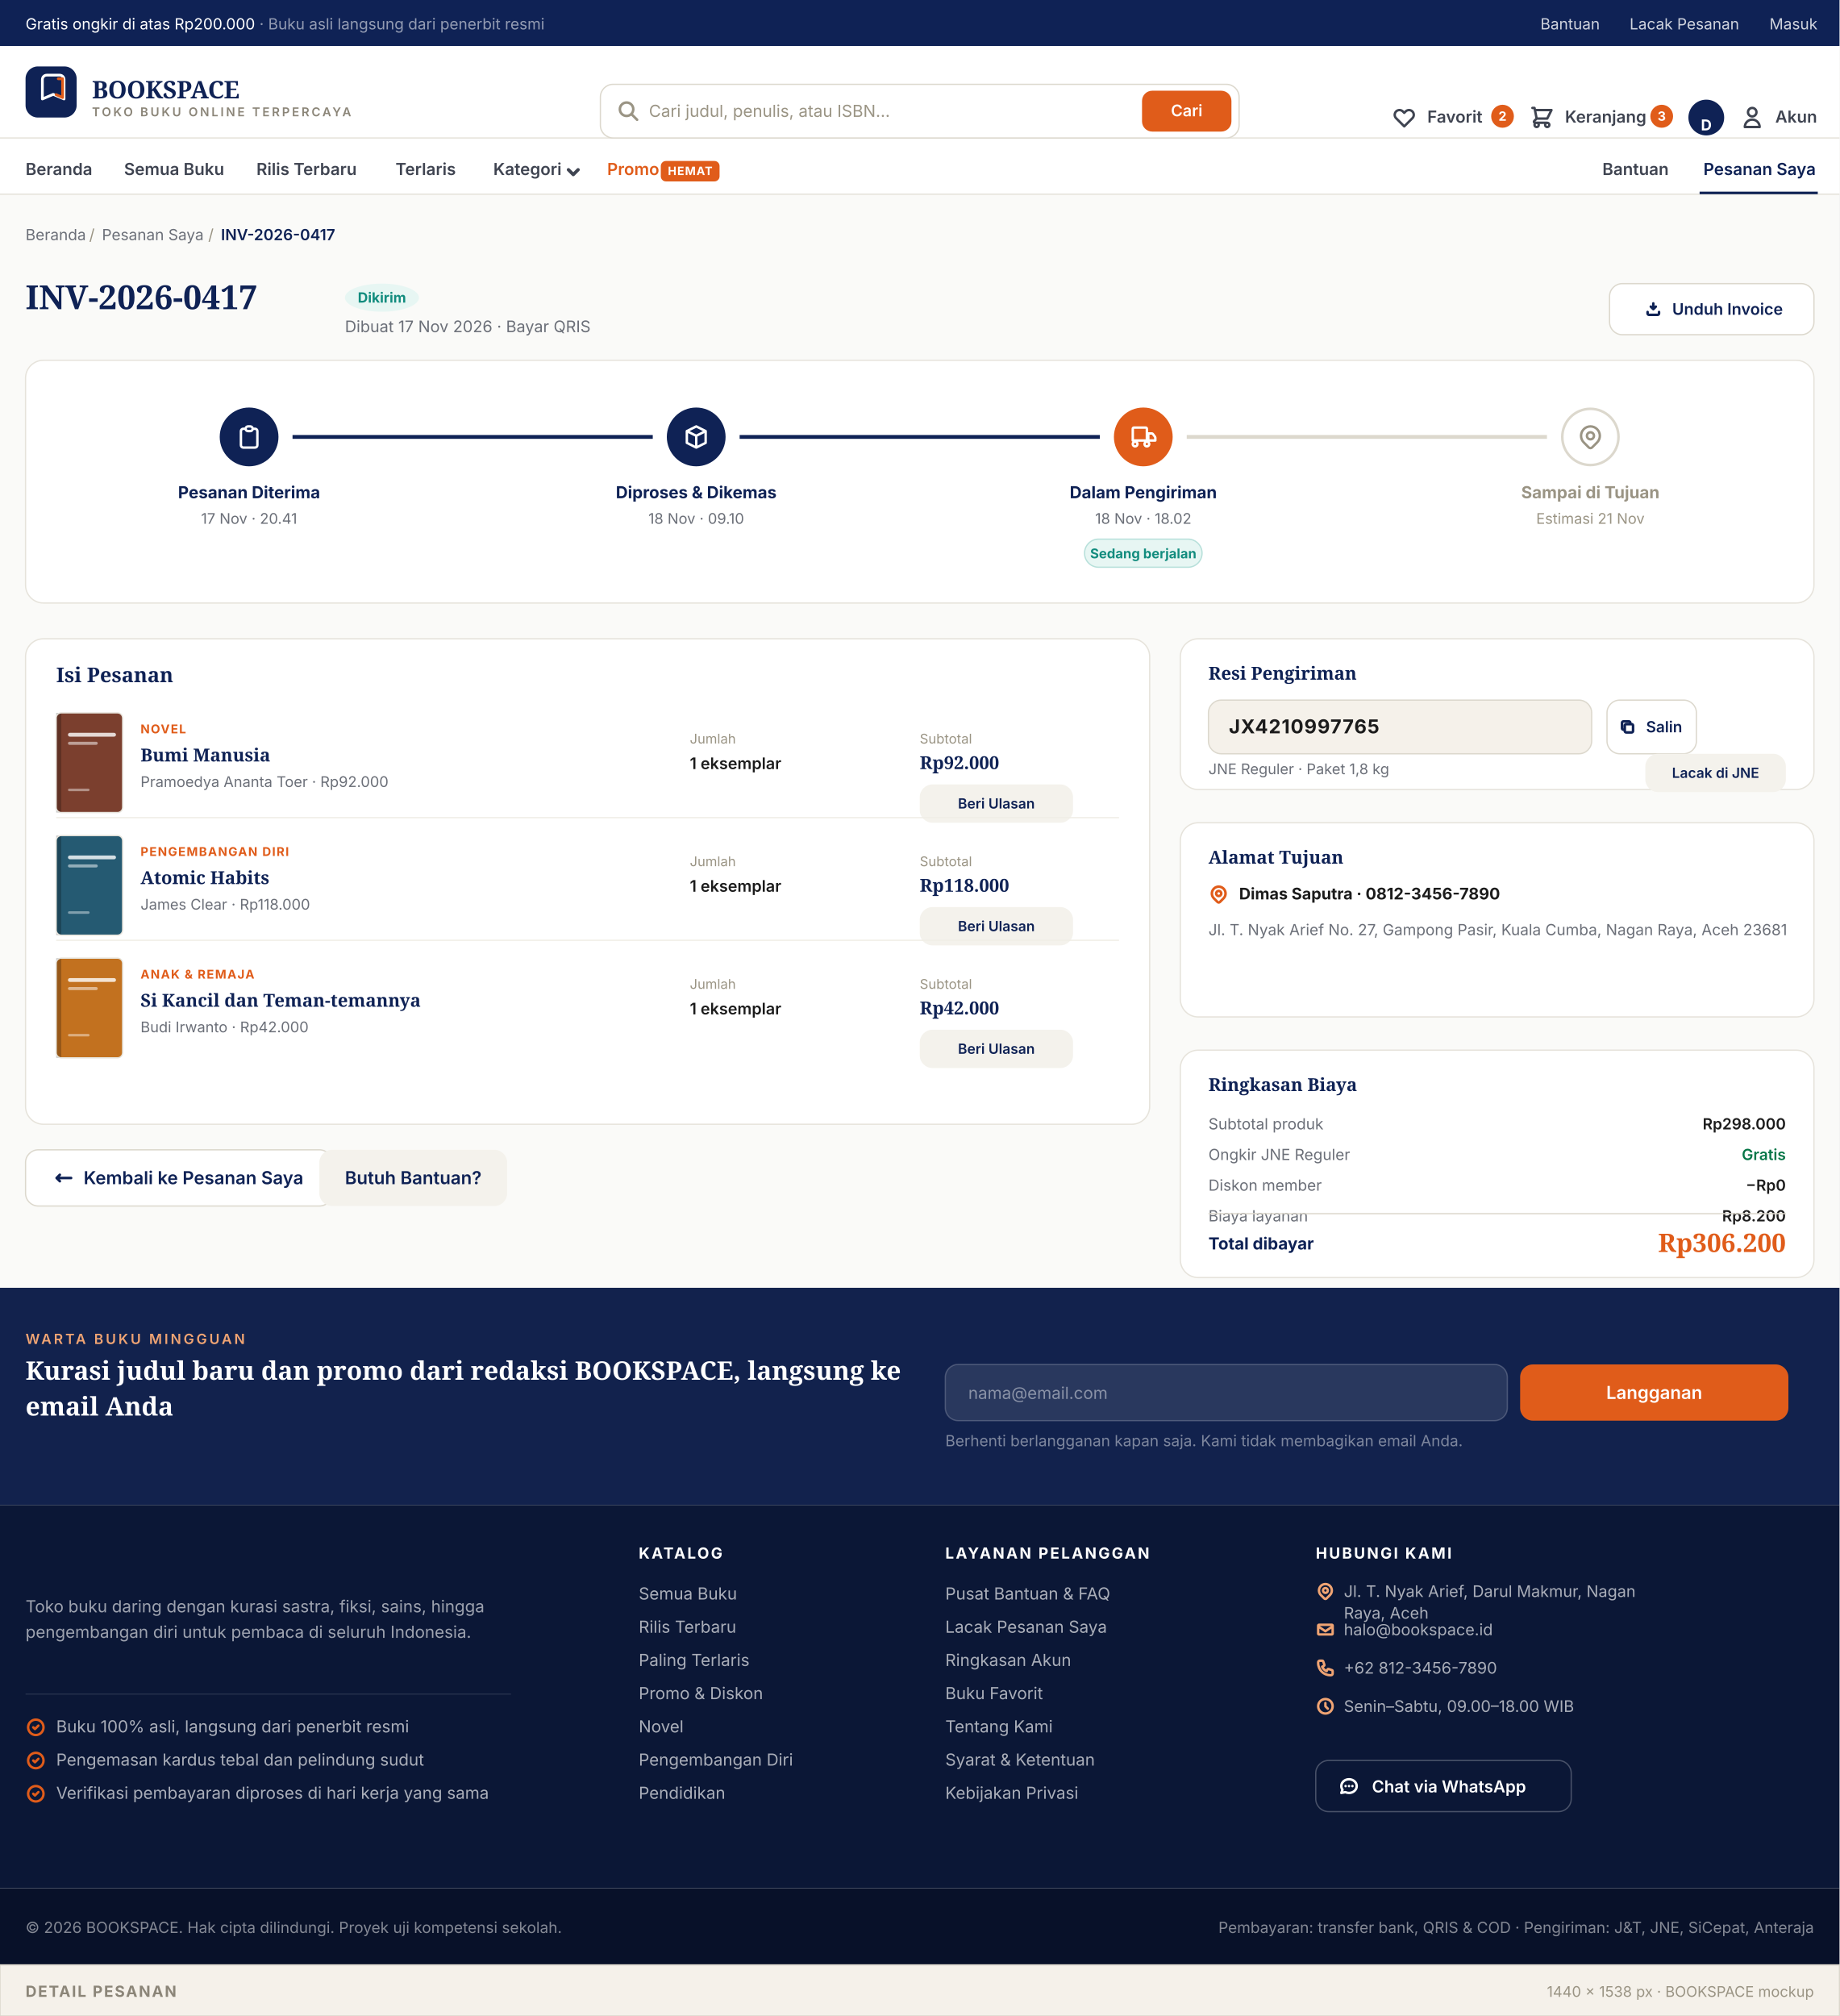
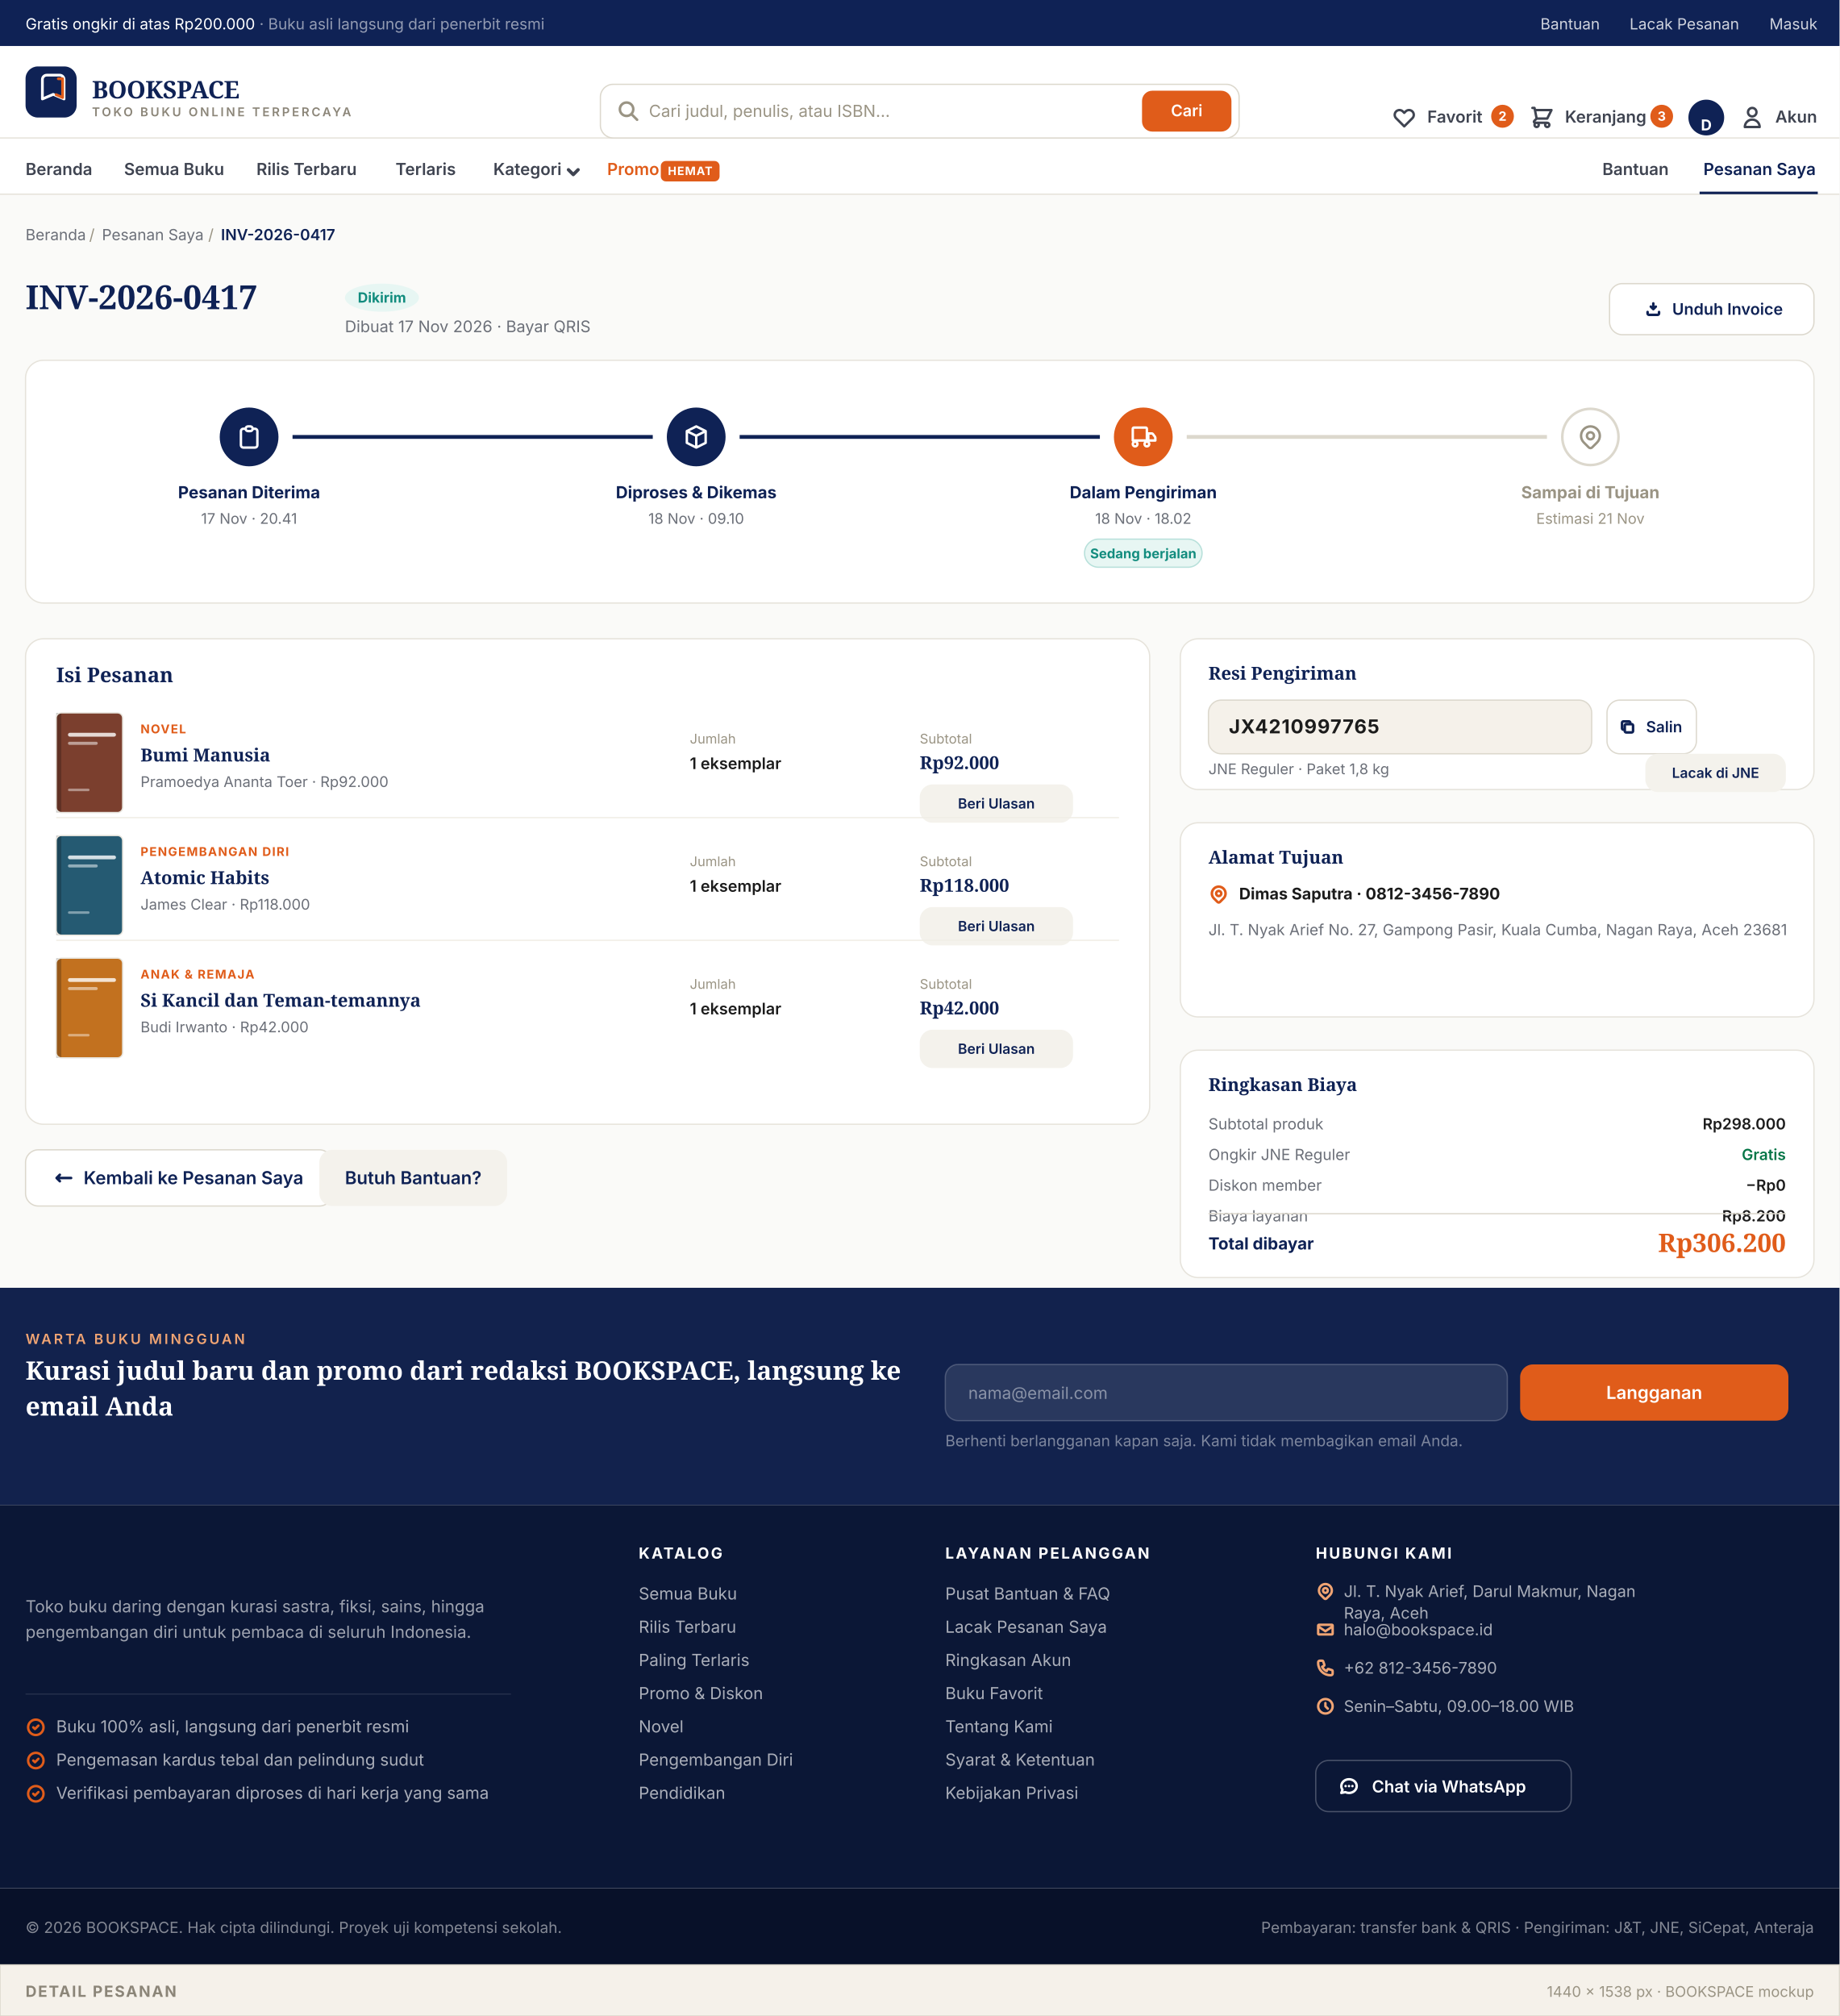
<svg xmlns="http://www.w3.org/2000/svg" id="10 Detail Pesanan" width="1440" height="1578" viewBox="0 0 1440 1578">
  <rect x="0" y="0" width="1440" height="1538" rx="0" fill="#fafaf8" />
  <g>
    <rect x="0" y="0" width="1440" height="152" rx="0" fill="#ffffff" />
    <rect x="0" y="0" width="1440" height="36" rx="0" fill="#0f2255" />
    <text x="20" y="23" font-family="Inter, Helvetica, Arial, sans-serif" font-size="12" font-weight="400" text-anchor="start" fill="#ffffff">Gratis ongkir di atas Rp200.000</text>
    <text x="203.08" y="23" font-family="Inter, Helvetica, Arial, sans-serif" font-size="12" font-weight="400" text-anchor="start" fill="rgba(255,255,255,.55)">· Buku asli langsung dari penerbit resmi</text>
    <text x="1385.2" y="23" font-family="Inter, Helvetica, Arial, sans-serif" font-size="12" font-weight="400" text-anchor="start" fill="rgba(255,255,255,.8)">Masuk</text>
    <text x="1275.68" y="23" font-family="Inter, Helvetica, Arial, sans-serif" font-size="12" font-weight="400" text-anchor="start" fill="rgba(255,255,255,.8)">Lacak Pesanan</text>
    <text x="1205.88" y="23" font-family="Inter, Helvetica, Arial, sans-serif" font-size="12" font-weight="400" text-anchor="start" fill="rgba(255,255,255,.8)">Bantuan</text>
    <line x1="0" y1="108" x2="1440" y2="108" stroke="#e6e3db" stroke-width="1" />
    <rect x="20" y="52" width="40" height="40" rx="9.6" fill="#0f2255" />
    <path d="M6 5.5a3 3 0 013-3h9a3 3 0 013 3v13.5l-7.5-3.2L6 19V5.5z" fill="none" stroke="#ffffff" stroke-width="1.9" stroke-linecap="round" stroke-linejoin="round" transform="translate(26.4,56) scale(1.13)" />
    <path d="M17 5h3v13l-4.5-2" fill="none" stroke="#e05c1a" stroke-width="1.9" stroke-linecap="round" stroke-linejoin="round" transform="translate(26.4,56) scale(1.13)" />
    <text x="72" y="77" font-family="Lora, Georgia, serif" font-size="19" font-weight="700" letter-spacing="-0.3" text-anchor="start" fill="#0f2255">BOOKSPACE</text>
    <text x="72" y="91" font-family="Inter, Helvetica, Arial, sans-serif" font-size="9.5" font-weight="600" letter-spacing="1.7" text-anchor="start" fill="#8b8578">TOKO BUKU ONLINE TERPERCAYA</text>
    <rect x="470" y="66" width="500" height="42" rx="10" fill="#ffffff" stroke="#dcd8cd" stroke-width="1" />
    <g transform="translate(483,78) scale(0.75)">
      <path d="M21 21l-6-6m2-5a7 7 0 11-14 0 7 7 0 0114 0z" fill="none" stroke="#9a9484" stroke-width="2.67" stroke-linecap="round" stroke-linejoin="round" />
    </g>
    <text x="508" y="91.5" font-family="Inter, Helvetica, Arial, sans-serif" font-size="13" font-weight="400" text-anchor="start" fill="#9a9484">Cari judul, penulis, atau ISBN…</text>
    <rect x="894" y="71" width="70" height="32" rx="8" fill="#e05c1a" />
    <text x="929" y="91" font-family="Inter, Helvetica, Arial, sans-serif" font-size="12.5" font-weight="600" text-anchor="middle" fill="#ffffff">Cari</text>
    <g transform="translate(1361.73,82) scale(0.83)">
      <path d="M16 7a4 4 0 11-8 0 4 4 0 018 0zM12 14a7 7 0 00-7 7h14a7 7 0 00-7-7z" fill="none" stroke="#3f4451" stroke-width="2.28" stroke-linecap="round" stroke-linejoin="round" />
    </g>
    <text x="1389.73" y="96" font-family="Inter, Helvetica, Arial, sans-serif" font-size="13" font-weight="600" text-anchor="start" fill="#3f4451">Akun</text>
    <circle cx="1335.73" cy="92" r="14" fill="#0f2255" />
    <text x="1335.73" y="102.08" font-family="Inter, Helvetica, Arial, sans-serif" font-size="11.76" font-weight="700" text-anchor="middle" fill="#ffffff">D</text>
    <g transform="translate(1197.11,82) scale(0.83)">
      <path d="M3 3h2l.4 2M7 13h10l4-8H5.4M7 13L5.4 5M7 13l-2.293 2.293c-.63.63-.184 1.707.707 1.707H17m0 0a2 2 0 100 4 2 2 0 000-4zm-8 2a2 2 0 11-4 0 2 2 0 014 0z" fill="none" stroke="#3f4451" stroke-width="2.28" stroke-linecap="round" stroke-linejoin="round" />
    </g>
    <text x="1225.11" y="96" font-family="Inter, Helvetica, Arial, sans-serif" font-size="13" font-weight="600" text-anchor="start" fill="#3f4451">Keranjang</text>
    <rect x="1291.93" y="82" width="17.8" height="18" rx="9" fill="#e05c1a" />
    <text x="1300.83" y="94.5" font-family="Inter, Helvetica, Arial, sans-serif" font-size="10" font-weight="700" text-anchor="middle" fill="#ffffff">3</text>
    <g transform="translate(1089.32,82) scale(0.83)">
      <path d="M4.318 6.318a4.5 4.5 0 000 6.364L12 20.364l7.682-7.682a4.5 4.5 0 00-6.364-6.364L12 7.636l-1.318-1.318a4.5 4.5 0 00-6.364 0z" fill="none" stroke="#3f4451" stroke-width="2.28" stroke-linecap="round" stroke-linejoin="round" />
    </g>
    <text x="1117.32" y="96" font-family="Inter, Helvetica, Arial, sans-serif" font-size="13" font-weight="600" text-anchor="start" fill="#3f4451">Favorit</text>
    <rect x="1167.32" y="82" width="17.8" height="18" rx="9" fill="#e05c1a" />
    <text x="1176.22" y="94.5" font-family="Inter, Helvetica, Arial, sans-serif" font-size="10" font-weight="700" text-anchor="middle" fill="#ffffff">2</text>
    <line x1="0" y1="152" x2="1440" y2="152" stroke="#e6e3db" stroke-width="1" />
    <text x="20" y="137" font-family="Inter, Helvetica, Arial, sans-serif" font-size="13" font-weight="600" text-anchor="start" fill="#3f4451">Beranda</text>
    <text x="97.11" y="137" font-family="Inter, Helvetica, Arial, sans-serif" font-size="13" font-weight="600" text-anchor="start" fill="#3f4451">Semua Buku</text>
    <text x="200.73" y="137" font-family="Inter, Helvetica, Arial, sans-serif" font-size="13" font-weight="600" text-anchor="start" fill="#3f4451">Rilis Terbaru</text>
    <text x="309.59" y="137" font-family="Inter, Helvetica, Arial, sans-serif" font-size="13" font-weight="600" text-anchor="start" fill="#3f4451">Terlaris</text>
    <text x="386.16" y="137" font-family="Inter, Helvetica, Arial, sans-serif" font-size="13" font-weight="600" text-anchor="start" fill="#3f4451">Kategori</text>
    <g transform="translate(442.29,128) scale(0.54)">
      <path d="M19 9l-7 7-7-7" fill="none" stroke="#3f4451" stroke-width="4.8" stroke-linecap="round" stroke-linejoin="round" />
    </g>
    <text x="475.29" y="137" font-family="Inter, Helvetica, Arial, sans-serif" font-size="13" font-weight="600" text-anchor="start" fill="#e05c1a">Promo</text>
    <rect x="517.29" y="126" width="46" height="16" rx="4" fill="#e05c1a" />
    <text x="540.29" y="137" font-family="Inter, Helvetica, Arial, sans-serif" font-size="9" font-weight="700" letter-spacing="0.6" text-anchor="middle" fill="#ffffff">HEMAT</text>
    <text x="1333.48" y="137" font-family="Inter, Helvetica, Arial, sans-serif" font-size="13" font-weight="600" text-anchor="start" fill="#0f2255">Pesanan Saya</text>
    <rect x="1330.48" y="150" width="92.52" height="2" rx="0" fill="#0f2255" />
    <text x="1254.37" y="137" font-family="Inter, Helvetica, Arial, sans-serif" font-size="13" font-weight="600" text-anchor="start" fill="#3f4451">Bantuan</text>
    <text x="20" y="188" font-family="Inter, Helvetica, Arial, sans-serif" font-size="12" font-weight="400" text-anchor="start" fill="#6b6f78">Beranda</text>
    <text x="69.8" y="188" font-family="Inter, Helvetica, Arial, sans-serif" font-size="12" font-weight="400" text-anchor="start" fill="#9a9484">/</text>
    <text x="79.8" y="188" font-family="Inter, Helvetica, Arial, sans-serif" font-size="12" font-weight="400" text-anchor="start" fill="#6b6f78">Pesanan Saya</text>
    <text x="162.96" y="188" font-family="Inter, Helvetica, Arial, sans-serif" font-size="12" font-weight="400" text-anchor="start" fill="#9a9484">/</text>
    <text x="172.96" y="188" font-family="Inter, Helvetica, Arial, sans-serif" font-size="12" font-weight="600" text-anchor="start" fill="#0f2255">INV-2026-0417</text>
    <text x="20" y="242" font-family="Lora, Georgia, serif" font-size="26" font-weight="700" text-anchor="start" fill="#0f2255">INV-2026-0417</text>
    <rect x="270" y="222" width="58" height="22" rx="999" fill="#e7f6f3" />
    <text x="299" y="236.85" font-family="Inter, Helvetica, Arial, sans-serif" font-size="11" font-weight="700" text-anchor="middle" fill="#128c7e">Dikirim</text>
    <text x="270" y="260" font-family="Inter, Helvetica, Arial, sans-serif" font-size="12.5" font-weight="400" text-anchor="start" fill="#6b6f78">Dibuat 17 Nov 2026 · Bayar QRIS</text>
    <rect x="1260" y="222" width="160" height="40" rx="10" fill="#ffffff" stroke="#dcd8cd" stroke-width="1" />
    <g transform="translate(1287.53,235.25) scale(0.56)">
      <path d="M4 16v2a2 2 0 002 2h12a2 2 0 002-2v-2M12 4v8m0 0l-3.5-3.5M12 12l3.5-3.5M12 12v0" fill="none" stroke="#0f2255" stroke-width="3.56" stroke-linecap="round" stroke-linejoin="round" />
    </g>
    <text x="1309.03" y="246.38" font-family="Inter, Helvetica, Arial, sans-serif" font-size="12.5" font-weight="600" text-anchor="start" fill="#0f2255">Unduh Invoice</text>
    <rect x="20" y="282" width="1400" height="190" rx="14" fill="#ffffff" stroke="#e6e3db" stroke-width="1" />
    <circle cx="195" cy="342" r="22" fill="#0f2255" stroke="#0f2255" stroke-width="2" />
    <g transform="translate(184,331) scale(0.92)">
      <path d="M9 5H7a2 2 0 00-2 2v12a2 2 0 002 2h10a2 2 0 002-2V7a2 2 0 00-2-2h-2M9 5a2 2 0 002 2h2a2 2 0 002-2M9 5a2 2 0 012-2h2a2 2 0 012 2" fill="none" stroke="#ffffff" stroke-width="2.07" stroke-linecap="round" stroke-linejoin="round" />
    </g>
    <text x="195" y="390" font-family="Inter, Helvetica, Arial, sans-serif" font-size="13" font-weight="700" text-anchor="middle" fill="#0f2255">Pesanan Diterima</text>
    <text x="195" y="410" font-family="Inter, Helvetica, Arial, sans-serif" font-size="11.5" font-weight="400" text-anchor="middle" fill="#6b6f78">17 Nov · 20.41</text>
    <line x1="229" y1="342" x2="511" y2="342" stroke="#0f2255" stroke-width="3" />
    <circle cx="545" cy="342" r="22" fill="#0f2255" stroke="#0f2255" stroke-width="2" />
    <g transform="translate(534,331) scale(0.92)">
      <path d="M20 7l-8-4-8 4m16 0l-8 4m8-4v10l-8 4m0-10L4 7m8 4v10M4 7v10l8 4" fill="none" stroke="#ffffff" stroke-width="2.07" stroke-linecap="round" stroke-linejoin="round" />
    </g>
    <text x="545" y="390" font-family="Inter, Helvetica, Arial, sans-serif" font-size="13" font-weight="700" text-anchor="middle" fill="#0f2255">Diproses &amp; Dikemas</text>
    <text x="545" y="410" font-family="Inter, Helvetica, Arial, sans-serif" font-size="11.5" font-weight="400" text-anchor="middle" fill="#6b6f78">18 Nov · 09.10</text>
    <line x1="579" y1="342" x2="861" y2="342" stroke="#0f2255" stroke-width="3" />
    <circle cx="895" cy="342" r="22" fill="#e05c1a" stroke="#e05c1a" stroke-width="2" />
    <g transform="translate(884,331) scale(0.92)">
      <path d="M3 5a1 1 0 011-1h10a1 1 0 011 1v10H3V5zm13 4h3.28a1 1 0 01.8.4l1.92 2.56a1 1 0 01.2.6V15h-6v-6zM7 18a2 2 0 100 .01M17 18a2 2 0 100 .01" fill="none" stroke="#ffffff" stroke-width="2.07" stroke-linecap="round" stroke-linejoin="round" />
    </g>
    <text x="895" y="390" font-family="Inter, Helvetica, Arial, sans-serif" font-size="13" font-weight="700" text-anchor="middle" fill="#0f2255">Dalam Pengiriman</text>
    <text x="895" y="410" font-family="Inter, Helvetica, Arial, sans-serif" font-size="11.5" font-weight="400" text-anchor="middle" fill="#6b6f78">18 Nov · 18.02</text>
    <rect x="849" y="422" width="92" height="22" rx="11" fill="#e7f6f3" stroke="#b7e0da" stroke-width="1" />
    <text x="895" y="437" font-family="Inter, Helvetica, Arial, sans-serif" font-size="10.5" font-weight="700" text-anchor="middle" fill="#128c7e">Sedang berjalan</text>
    <line x1="929" y1="342" x2="1211" y2="342" stroke="#dcd8cd" stroke-width="3" />
    <circle cx="1245" cy="342" r="22" fill="#ffffff" stroke="#dcd8cd" stroke-width="2" />
    <g transform="translate(1234,331) scale(0.92)">
      <path d="M17.657 16.657L13.414 20.9a1.998 1.998 0 01-2.827 0l-4.244-4.243a8 8 0 1111.314 0zM15 11a3 3 0 11-6 0 3 3 0 016 0z" fill="none" stroke="#9a9484" stroke-width="2.07" stroke-linecap="round" stroke-linejoin="round" />
    </g>
    <text x="1245" y="390" font-family="Inter, Helvetica, Arial, sans-serif" font-size="13" font-weight="700" text-anchor="middle" fill="#9a9484">Sampai di Tujuan</text>
    <text x="1245" y="410" font-family="Inter, Helvetica, Arial, sans-serif" font-size="11.5" font-weight="400" text-anchor="middle" fill="#9a9484">Estimasi 21 Nov</text>
    <rect x="20" y="500" width="880" height="380" rx="14" fill="#ffffff" stroke="#e6e3db" stroke-width="1" />
    <text x="44" y="534" font-family="Lora, Georgia, serif" font-size="16" font-weight="700" text-anchor="start" fill="#0f2255">Isi Pesanan</text>
    <rect x="44" y="558" width="52" height="78" rx="4" fill="#7b3f2e" />
    <rect x="44" y="558" width="4" height="78" rx="0" fill="rgba(0,0,0,.22)" />
    <rect x="53.2" y="573.6" width="37.6" height="3" rx="1.5" fill="rgba(255,255,255,.8)" />
    <rect x="53.2" y="580.6" width="23.31" height="2.4" rx="1.2" fill="rgba(255,255,255,.5)" />
    <rect x="53.2" y="617.28" width="16.92" height="2" rx="1" fill="rgba(255,255,255,.42)" />
    <rect x="44" y="558" width="52" height="78" rx="4" fill="none" stroke="#e6e3db" stroke-width="1" />
    <text x="110" y="574" font-family="Inter, Helvetica, Arial, sans-serif" font-size="9.5" font-weight="700" letter-spacing="0.8" text-anchor="start" fill="#e05c1a">NOVEL</text>
    <text x="110" y="596" font-family="Lora, Georgia, serif" font-size="14" font-weight="700" text-anchor="start" fill="#0f2255">Bumi Manusia</text>
    <text x="110" y="616" font-family="Inter, Helvetica, Arial, sans-serif" font-size="11.5" font-weight="400" text-anchor="start" fill="#6b6f78">Pramoedya Ananta Toer · Rp92.000</text>
    <text x="540" y="582" font-family="Inter, Helvetica, Arial, sans-serif" font-size="10.5" font-weight="400" text-anchor="start" fill="#9a9484">Jumlah</text>
    <text x="540" y="602" font-family="Inter, Helvetica, Arial, sans-serif" font-size="12.5" font-weight="600" text-anchor="start" fill="#1c1c1c">1 eksemplar</text>
    <text x="720" y="582" font-family="Inter, Helvetica, Arial, sans-serif" font-size="10.5" font-weight="400" text-anchor="start" fill="#9a9484">Subtotal</text>
    <text x="720" y="602" font-family="Lora, Georgia, serif" font-size="14" font-weight="700" text-anchor="start" fill="#0f2255">Rp92.000</text>
    <rect x="720" y="614" width="120" height="30" rx="10" fill="#f4f2ec" />
    <text x="780" y="632.85" font-family="Inter, Helvetica, Arial, sans-serif" font-size="11" font-weight="600" text-anchor="middle" fill="#0f2255">Beri Ulasan</text>
    <line x1="44" y1="640" x2="876" y2="640" stroke="#f0eee6" stroke-width="1" />
    <rect x="44" y="654" width="52" height="78" rx="4" fill="#255a72" />
    <rect x="44" y="654" width="4" height="78" rx="0" fill="rgba(0,0,0,.22)" />
    <rect x="53.2" y="669.6" width="37.6" height="3" rx="1.5" fill="rgba(255,255,255,.8)" />
    <rect x="53.2" y="676.6" width="23.31" height="2.4" rx="1.2" fill="rgba(255,255,255,.5)" />
    <rect x="53.2" y="713.28" width="16.92" height="2" rx="1" fill="rgba(255,255,255,.42)" />
    <rect x="44" y="654" width="52" height="78" rx="4" fill="none" stroke="#e6e3db" stroke-width="1" />
    <text x="110" y="670" font-family="Inter, Helvetica, Arial, sans-serif" font-size="9.5" font-weight="700" letter-spacing="0.8" text-anchor="start" fill="#e05c1a">PENGEMBANGAN DIRI</text>
    <text x="110" y="692" font-family="Lora, Georgia, serif" font-size="14" font-weight="700" text-anchor="start" fill="#0f2255">Atomic Habits</text>
    <text x="110" y="712" font-family="Inter, Helvetica, Arial, sans-serif" font-size="11.5" font-weight="400" text-anchor="start" fill="#6b6f78">James Clear · Rp118.000</text>
    <text x="540" y="678" font-family="Inter, Helvetica, Arial, sans-serif" font-size="10.5" font-weight="400" text-anchor="start" fill="#9a9484">Jumlah</text>
    <text x="540" y="698" font-family="Inter, Helvetica, Arial, sans-serif" font-size="12.5" font-weight="600" text-anchor="start" fill="#1c1c1c">1 eksemplar</text>
    <text x="720" y="678" font-family="Inter, Helvetica, Arial, sans-serif" font-size="10.5" font-weight="400" text-anchor="start" fill="#9a9484">Subtotal</text>
    <text x="720" y="698" font-family="Lora, Georgia, serif" font-size="14" font-weight="700" text-anchor="start" fill="#0f2255">Rp118.000</text>
    <rect x="720" y="710" width="120" height="30" rx="10" fill="#f4f2ec" />
    <text x="780" y="728.85" font-family="Inter, Helvetica, Arial, sans-serif" font-size="11" font-weight="600" text-anchor="middle" fill="#0f2255">Beri Ulasan</text>
    <line x1="44" y1="736" x2="876" y2="736" stroke="#f0eee6" stroke-width="1" />
    <rect x="44" y="750" width="52" height="78" rx="4" fill="#c2711f" />
    <rect x="44" y="750" width="4" height="78" rx="0" fill="rgba(0,0,0,.22)" />
    <rect x="53.2" y="765.6" width="37.6" height="3" rx="1.5" fill="rgba(255,255,255,.8)" />
    <rect x="53.2" y="772.6" width="23.31" height="2.4" rx="1.2" fill="rgba(255,255,255,.5)" />
    <rect x="53.2" y="809.28" width="16.92" height="2" rx="1" fill="rgba(255,255,255,.42)" />
    <rect x="44" y="750" width="52" height="78" rx="4" fill="none" stroke="#e6e3db" stroke-width="1" />
    <text x="110" y="766" font-family="Inter, Helvetica, Arial, sans-serif" font-size="9.5" font-weight="700" letter-spacing="0.8" text-anchor="start" fill="#e05c1a">ANAK &amp; REMAJA</text>
    <text x="110" y="788" font-family="Lora, Georgia, serif" font-size="14" font-weight="700" text-anchor="start" fill="#0f2255">Si Kancil dan Teman-temannya</text>
    <text x="110" y="808" font-family="Inter, Helvetica, Arial, sans-serif" font-size="11.5" font-weight="400" text-anchor="start" fill="#6b6f78">Budi Irwanto · Rp42.000</text>
    <text x="540" y="774" font-family="Inter, Helvetica, Arial, sans-serif" font-size="10.5" font-weight="400" text-anchor="start" fill="#9a9484">Jumlah</text>
    <text x="540" y="794" font-family="Inter, Helvetica, Arial, sans-serif" font-size="12.5" font-weight="600" text-anchor="start" fill="#1c1c1c">1 eksemplar</text>
    <text x="720" y="774" font-family="Inter, Helvetica, Arial, sans-serif" font-size="10.5" font-weight="400" text-anchor="start" fill="#9a9484">Subtotal</text>
    <text x="720" y="794" font-family="Lora, Georgia, serif" font-size="14" font-weight="700" text-anchor="start" fill="#0f2255">Rp42.000</text>
    <rect x="720" y="806" width="120" height="30" rx="10" fill="#f4f2ec" />
    <text x="780" y="824.85" font-family="Inter, Helvetica, Arial, sans-serif" font-size="11" font-weight="600" text-anchor="middle" fill="#0f2255">Beri Ulasan</text>
    <rect x="924" y="500" width="496" height="118" rx="14" fill="#ffffff" stroke="#e6e3db" stroke-width="1" />
    <text x="946" y="532" font-family="Lora, Georgia, serif" font-size="14" font-weight="700" text-anchor="start" fill="#0f2255">Resi Pengiriman</text>
    <rect x="946" y="548" width="300" height="42" rx="10" fill="#f5f1ea" stroke="#dcd8cd" stroke-width="1" />
    <text x="962" y="574" font-family="Inter, Helvetica, Arial, sans-serif" font-size="15" font-weight="700" letter-spacing="0.6" text-anchor="start" fill="#1c1c1c">JX4210997765</text>
    <rect x="1258" y="548" width="70" height="42" rx="10" fill="#ffffff" stroke="#dcd8cd" stroke-width="1" />
    <g transform="translate(1267.6,562.5) scale(0.54)">
      <path d="M8 16H6a2 2 0 01-2-2V6a2 2 0 012-2h8a2 2 0 012 2v2m-6 12h8a2 2 0 002-2v-8a2 2 0 00-2-2h-8a2 2 0 00-2 2v8a2 2 0 002 2z" fill="none" stroke="#0f2255" stroke-width="3.69" stroke-linecap="round" stroke-linejoin="round" />
    </g>
    <text x="1288.6" y="573.2" font-family="Inter, Helvetica, Arial, sans-serif" font-size="12" font-weight="600" text-anchor="start" fill="#0f2255">Salin</text>
    <text x="946" y="606" font-family="Inter, Helvetica, Arial, sans-serif" font-size="11.5" font-weight="400" text-anchor="start" fill="#6b6f78">JNE Reguler · Paket 1,8 kg</text>
    <rect x="1288" y="590" width="110" height="30" rx="10" fill="#f4f2ec" />
    <text x="1343" y="608.85" font-family="Inter, Helvetica, Arial, sans-serif" font-size="11" font-weight="600" text-anchor="middle" fill="#0f2255">Lacak di JNE</text>
    <rect x="924" y="644" width="496" height="152" rx="14" fill="#ffffff" stroke="#e6e3db" stroke-width="1" />
    <text x="946" y="676" font-family="Lora, Georgia, serif" font-size="14" font-weight="700" text-anchor="start" fill="#0f2255">Alamat Tujuan</text>
    <g transform="translate(946,692) scale(0.67)">
      <path d="M17.657 16.657L13.414 20.9a1.998 1.998 0 01-2.827 0l-4.244-4.243a8 8 0 1111.314 0zM15 11a3 3 0 11-6 0 3 3 0 016 0z" fill="none" stroke="#e05c1a" stroke-width="3" stroke-linecap="round" stroke-linejoin="round" />
    </g>
    <text x="970" y="704" font-family="Inter, Helvetica, Arial, sans-serif" font-size="12.5" font-weight="700" text-anchor="start" fill="#1c1c1c">Dimas Saputra · 0812-3456-7890</text>
    <text x="946" y="732" font-family="Inter, Helvetica, Arial, sans-serif" font-size="12" font-weight="400" text-anchor="start" fill="#6b6f78">Jl. T. Nyak Arief No. 27, Gampong Pasir, Kuala Cumba, Nagan Raya, Aceh 23681</text>
    <rect x="924" y="822" width="496" height="178" rx="14" fill="#ffffff" stroke="#e6e3db" stroke-width="1" />
    <text x="946" y="854" font-family="Lora, Georgia, serif" font-size="14" font-weight="700" text-anchor="start" fill="#0f2255">Ringkasan Biaya</text>
    <text x="946" y="884" font-family="Inter, Helvetica, Arial, sans-serif" font-size="12" font-weight="400" text-anchor="start" fill="#6b6f78">Subtotal produk</text>
    <text x="1398" y="884" font-family="Inter, Helvetica, Arial, sans-serif" font-size="12" font-weight="600" text-anchor="end" fill="#1c1c1c">Rp298.000</text>
    <text x="946" y="908" font-family="Inter, Helvetica, Arial, sans-serif" font-size="12" font-weight="400" text-anchor="start" fill="#6b6f78">Ongkir JNE Reguler</text>
    <text x="1398" y="908" font-family="Inter, Helvetica, Arial, sans-serif" font-size="12" font-weight="600" text-anchor="end" fill="#067647">Gratis</text>
    <text x="946" y="932" font-family="Inter, Helvetica, Arial, sans-serif" font-size="12" font-weight="400" text-anchor="start" fill="#6b6f78">Diskon member</text>
    <text x="1398" y="932" font-family="Inter, Helvetica, Arial, sans-serif" font-size="12" font-weight="600" text-anchor="end" fill="#1c1c1c">−Rp0</text>
    <text x="946" y="956" font-family="Inter, Helvetica, Arial, sans-serif" font-size="12" font-weight="400" text-anchor="start" fill="#6b6f78">Biaya layanan</text>
    <text x="1398" y="956" font-family="Inter, Helvetica, Arial, sans-serif" font-size="12" font-weight="600" text-anchor="end" fill="#1c1c1c">Rp8.200</text>
    <line x1="946" y1="950" x2="1398" y2="950" stroke="#dcd8cd" stroke-width="1" />
    <text x="946" y="978" font-family="Inter, Helvetica, Arial, sans-serif" font-size="13" font-weight="700" text-anchor="start" fill="#0f2255">Total dibayar</text>
    <text x="1398" y="980" font-family="Lora, Georgia, serif" font-size="20" font-weight="700" text-anchor="end" fill="#e05c1a">Rp306.200</text>
    <rect x="20" y="900" width="240" height="44" rx="10" fill="#ffffff" stroke="#dcd8cd" stroke-width="1" />
    <g transform="translate(42.43,914.5) scale(0.63)">
      <path d="M7 8l-4 4m0 0l4 4M3 12h18" fill="none" stroke="#0f2255" stroke-width="3.2" stroke-linecap="round" stroke-linejoin="round" />
    </g>
    <text x="65.43" y="926.9" font-family="Inter, Helvetica, Arial, sans-serif" font-size="14" font-weight="600" text-anchor="start" fill="#0f2255">Kembali ke Pesanan Saya</text>
    <rect x="250" y="900" width="147" height="44" rx="10" fill="#f4f2ec" />
    <text x="323.5" y="926.9" font-family="Inter, Helvetica, Arial, sans-serif" font-size="14" font-weight="600" text-anchor="middle" fill="#0f2255">Butuh Bantuan?</text>
    <rect x="0" y="1008" width="1440" height="170" rx="0" fill="#12224d" />
    <text x="20" y="1052" font-family="Inter, Helvetica, Arial, sans-serif" font-size="11" font-weight="600" letter-spacing="1.82" text-anchor="start" fill="#f0a473">WARTA BUKU MINGGUAN</text>
    <text x="20" y="1080" font-family="Lora, Georgia, serif" font-size="20" font-weight="700" text-anchor="start" fill="#ffffff">Kurasi judul baru dan promo dari redaksi BOOKSPACE, langsung ke</text>
    <text x="20" y="1108" font-family="Lora, Georgia, serif" font-size="20" font-weight="700" text-anchor="start" fill="#ffffff">email Anda</text>
    <rect x="740" y="1068" width="440" height="44" rx="10" fill="rgba(255,255,255,.1)" stroke="rgba(255,255,255,.2)" stroke-width="1" />
    <text x="758" y="1095" font-family="Inter, Helvetica, Arial, sans-serif" font-size="13" font-weight="400" text-anchor="start" fill="rgba(255,255,255,.45)">nama@email.com</text>
    <rect x="1190" y="1068" width="210" height="44" rx="10" fill="#e05c1a" />
    <text x="1295" y="1095" font-family="Inter, Helvetica, Arial, sans-serif" font-size="14" font-weight="600" text-anchor="middle" fill="#ffffff">Langganan</text>
    <text x="740" y="1132" font-family="Inter, Helvetica, Arial, sans-serif" font-size="12" font-weight="400" text-anchor="start" fill="rgba(255,255,255,.45)">Berhenti berlangganan kapan saja. Kami tidak membagikan email Anda.</text>
    <rect x="0" y="1178" width="1440" height="300" rx="0" fill="#0b1736" />[object Object]<text x="20" y="1262" font-family="Inter, Helvetica, Arial, sans-serif" font-size="13" font-weight="400" text-anchor="start" fill="rgba(255,255,255,.6)">Toko buku daring dengan kurasi sastra, fiksi, sains, hingga</text>
    <text x="20" y="1282" font-family="Inter, Helvetica, Arial, sans-serif" font-size="13" font-weight="400" text-anchor="start" fill="rgba(255,255,255,.6)">pengembangan diri untuk pembaca di seluruh Indonesia.</text>
    <line x1="20" y1="1326" x2="400" y2="1326" stroke="rgba(255,255,255,.1)" stroke-width="1" />
    <g transform="translate(20,1344) scale(0.67)">
      <path d="M9 12l2 2 4-4m6 2a9 9 0 11-18 0 9 9 0 0118 0z" fill="none" stroke="#e05c1a" stroke-width="2.85" stroke-linecap="round" stroke-linejoin="round" />
    </g>
    <text x="44" y="1356" font-family="Inter, Helvetica, Arial, sans-serif" font-size="13" font-weight="400" text-anchor="start" fill="rgba(255,255,255,.65)">Buku 100% asli, langsung dari penerbit resmi</text>
    <g transform="translate(20,1370) scale(0.67)">
      <path d="M9 12l2 2 4-4m6 2a9 9 0 11-18 0 9 9 0 0118 0z" fill="none" stroke="#e05c1a" stroke-width="2.85" stroke-linecap="round" stroke-linejoin="round" />
    </g>
    <text x="44" y="1382" font-family="Inter, Helvetica, Arial, sans-serif" font-size="13" font-weight="400" text-anchor="start" fill="rgba(255,255,255,.65)">Pengemasan kardus tebal dan pelindung sudut</text>
    <g transform="translate(20,1396) scale(0.67)">
      <path d="M9 12l2 2 4-4m6 2a9 9 0 11-18 0 9 9 0 0118 0z" fill="none" stroke="#e05c1a" stroke-width="2.85" stroke-linecap="round" stroke-linejoin="round" />
    </g>
    <text x="44" y="1408" font-family="Inter, Helvetica, Arial, sans-serif" font-size="13" font-weight="400" text-anchor="start" fill="rgba(255,255,255,.65)">Verifikasi pembayaran diproses di hari kerja yang sama</text>
    <text x="500" y="1220" font-family="Inter, Helvetica, Arial, sans-serif" font-size="12" font-weight="700" letter-spacing="1.4" text-anchor="start" fill="#ffffff">KATALOG</text>
    <text x="500" y="1252" font-family="Inter, Helvetica, Arial, sans-serif" font-size="13" font-weight="400" text-anchor="start" fill="rgba(255,255,255,.65)">Semua Buku</text>
    <text x="500" y="1278" font-family="Inter, Helvetica, Arial, sans-serif" font-size="13" font-weight="400" text-anchor="start" fill="rgba(255,255,255,.65)">Rilis Terbaru</text>
    <text x="500" y="1304" font-family="Inter, Helvetica, Arial, sans-serif" font-size="13" font-weight="400" text-anchor="start" fill="rgba(255,255,255,.65)">Paling Terlaris</text>
    <text x="500" y="1330" font-family="Inter, Helvetica, Arial, sans-serif" font-size="13" font-weight="400" text-anchor="start" fill="rgba(255,255,255,.65)">Promo &amp; Diskon</text>
    <text x="500" y="1356" font-family="Inter, Helvetica, Arial, sans-serif" font-size="13" font-weight="400" text-anchor="start" fill="rgba(255,255,255,.65)">Novel</text>
    <text x="500" y="1382" font-family="Inter, Helvetica, Arial, sans-serif" font-size="13" font-weight="400" text-anchor="start" fill="rgba(255,255,255,.65)">Pengembangan Diri</text>
    <text x="500" y="1408" font-family="Inter, Helvetica, Arial, sans-serif" font-size="13" font-weight="400" text-anchor="start" fill="rgba(255,255,255,.65)">Pendidikan</text>
    <text x="740" y="1220" font-family="Inter, Helvetica, Arial, sans-serif" font-size="12" font-weight="700" letter-spacing="1.4" text-anchor="start" fill="#ffffff">LAYANAN PELANGGAN</text>
    <text x="740" y="1252" font-family="Inter, Helvetica, Arial, sans-serif" font-size="13" font-weight="400" text-anchor="start" fill="rgba(255,255,255,.65)">Pusat Bantuan &amp; FAQ</text>
    <text x="740" y="1278" font-family="Inter, Helvetica, Arial, sans-serif" font-size="13" font-weight="400" text-anchor="start" fill="rgba(255,255,255,.65)">Lacak Pesanan Saya</text>
    <text x="740" y="1304" font-family="Inter, Helvetica, Arial, sans-serif" font-size="13" font-weight="400" text-anchor="start" fill="rgba(255,255,255,.65)">Ringkasan Akun</text>
    <text x="740" y="1330" font-family="Inter, Helvetica, Arial, sans-serif" font-size="13" font-weight="400" text-anchor="start" fill="rgba(255,255,255,.65)">Buku Favorit</text>
    <text x="740" y="1356" font-family="Inter, Helvetica, Arial, sans-serif" font-size="13" font-weight="400" text-anchor="start" fill="rgba(255,255,255,.65)">Tentang Kami</text>
    <text x="740" y="1382" font-family="Inter, Helvetica, Arial, sans-serif" font-size="13" font-weight="400" text-anchor="start" fill="rgba(255,255,255,.65)">Syarat &amp; Ketentuan</text>
    <text x="740" y="1408" font-family="Inter, Helvetica, Arial, sans-serif" font-size="13" font-weight="400" text-anchor="start" fill="rgba(255,255,255,.65)">Kebijakan Privasi</text>
    <text x="1030" y="1220" font-family="Inter, Helvetica, Arial, sans-serif" font-size="12" font-weight="700" letter-spacing="1.4" text-anchor="start" fill="#ffffff">HUBUNGI KAMI</text>
    <g transform="translate(1030,1238) scale(0.63)">
      <path d="M17.657 16.657L13.414 20.9a1.998 1.998 0 01-2.827 0l-4.244-4.243a8 8 0 1111.314 0zM15 11a3 3 0 11-6 0 3 3 0 016 0z" fill="none" stroke="#f0a473" stroke-width="3.04" stroke-linecap="round" stroke-linejoin="round" />
    </g>
    <text x="1052" y="1250" font-family="Inter, Helvetica, Arial, sans-serif" font-size="12.5" font-weight="400" text-anchor="start" fill="rgba(255,255,255,.65)">Jl. T. Nyak Arief, Darul Makmur, Nagan</text>
    <text x="1052" y="1267" font-family="Inter, Helvetica, Arial, sans-serif" font-size="12.5" font-weight="400" text-anchor="start" fill="rgba(255,255,255,.65)">Raya, Aceh</text>
    <g transform="translate(1030,1268) scale(0.63)">
      <path d="M3 8l9 6 9-6M4 6h16a1 1 0 011 1v10a1 1 0 01-1 1H4a1 1 0 01-1-1V7a1 1 0 011-1z" fill="none" stroke="#f0a473" stroke-width="3.04" stroke-linecap="round" stroke-linejoin="round" />
    </g>
    <text x="1052" y="1280" font-family="Inter, Helvetica, Arial, sans-serif" font-size="12.5" font-weight="400" text-anchor="start" fill="rgba(255,255,255,.65)">halo@bookspace.id</text>
    <g transform="translate(1030,1298) scale(0.63)">
      <path d="M3 5a2 2 0 012-2h3.28a1 1 0 01.948.684l1.498 4.493a1 1 0 01-.502 1.21l-2.257 1.13a11.042 11.042 0 005.516 5.516l1.13-2.257a1 1 0 011.21-.502l4.493 1.498a1 1 0 01.684.949V19a2 2 0 01-2 2h-1C9.716 21 3 14.284 3 6V5z" fill="none" stroke="#f0a473" stroke-width="3.04" stroke-linecap="round" stroke-linejoin="round" />
    </g>
    <text x="1052" y="1310" font-family="Inter, Helvetica, Arial, sans-serif" font-size="12.5" font-weight="400" text-anchor="start" fill="rgba(255,255,255,.65)">+62 812-3456-7890</text>
    <g transform="translate(1030,1328) scale(0.63)">
      <path d="M12 8v4l3 3m6-3a9 9 0 11-18 0 9 9 0 0118 0z" fill="none" stroke="#f0a473" stroke-width="3.04" stroke-linecap="round" stroke-linejoin="round" />
    </g>
    <text x="1052" y="1340" font-family="Inter, Helvetica, Arial, sans-serif" font-size="12.5" font-weight="400" text-anchor="start" fill="rgba(255,255,255,.65)">Senin–Sabtu, 09.00–18.00 WIB</text>
    <rect x="1030" y="1378" width="200" height="40" rx="10" fill="none" stroke="rgba(255,255,255,.25)" stroke-width="1" />
    <g transform="translate(1048,1390) scale(0.67)">
      <path d="M8 12h.01M12 12h.01M16 12h.01M21 12c0 4.418-4.03 8-9 8a9.863 9.863 0 01-4.255-.949L3 20l1.395-3.72C3.512 15.042 3 13.574 3 12c0-4.418 4.03-8 9-8s9 3.582 9 8z" fill="none" stroke="#ffffff" stroke-width="2.85" stroke-linecap="round" stroke-linejoin="round" />
    </g>
    <text x="1074" y="1403" font-family="Inter, Helvetica, Arial, sans-serif" font-size="13" font-weight="600" text-anchor="start" fill="#ffffff">Chat via WhatsApp</text>
    <rect x="0" y="1478" width="1440" height="60" rx="0" fill="#081129" />
    <text x="20" y="1513" font-family="Inter, Helvetica, Arial, sans-serif" font-size="12" font-weight="400" text-anchor="start" fill="rgba(255,255,255,.5)">© 2026 BOOKSPACE. Hak cipta dilindungi. Proyek uji kompetensi sekolah.</text>
-     <text x="1420" y="1513" font-family="Inter, Helvetica, Arial, sans-serif" font-size="12" font-weight="400" text-anchor="end" fill="rgba(255,255,255,.5)">Pembayaran: transfer bank, QRIS &amp; COD · Pengiriman: J&amp;T, JNE, SiCepat, Anteraja</text>
+     <text x="1420" y="1513" font-family="Inter, Helvetica, Arial, sans-serif" font-size="12" font-weight="400" text-anchor="end" fill="rgba(255,255,255,.5)">Pembayaran: transfer bank &amp; QRIS · Pengiriman: J&amp;T, JNE, SiCepat, Anteraja</text>
  </g>
  <rect x="0" y="1538" width="1440" height="40" rx="0" fill="#f5f1ea" stroke="#dcd8cd" stroke-width="1" />
  <text x="20" y="1563" font-family="Inter, Helvetica, Arial, sans-serif" font-size="12" font-weight="700" letter-spacing="1.1" text-anchor="start" fill="#8b8578">DETAIL PESANAN</text>
  <text x="1420" y="1563" font-family="Inter, Helvetica, Arial, sans-serif" font-size="11.5" font-weight="400" text-anchor="end" fill="#9a9484">1440 × 1538 px · BOOKSPACE mockup</text>
</svg>
